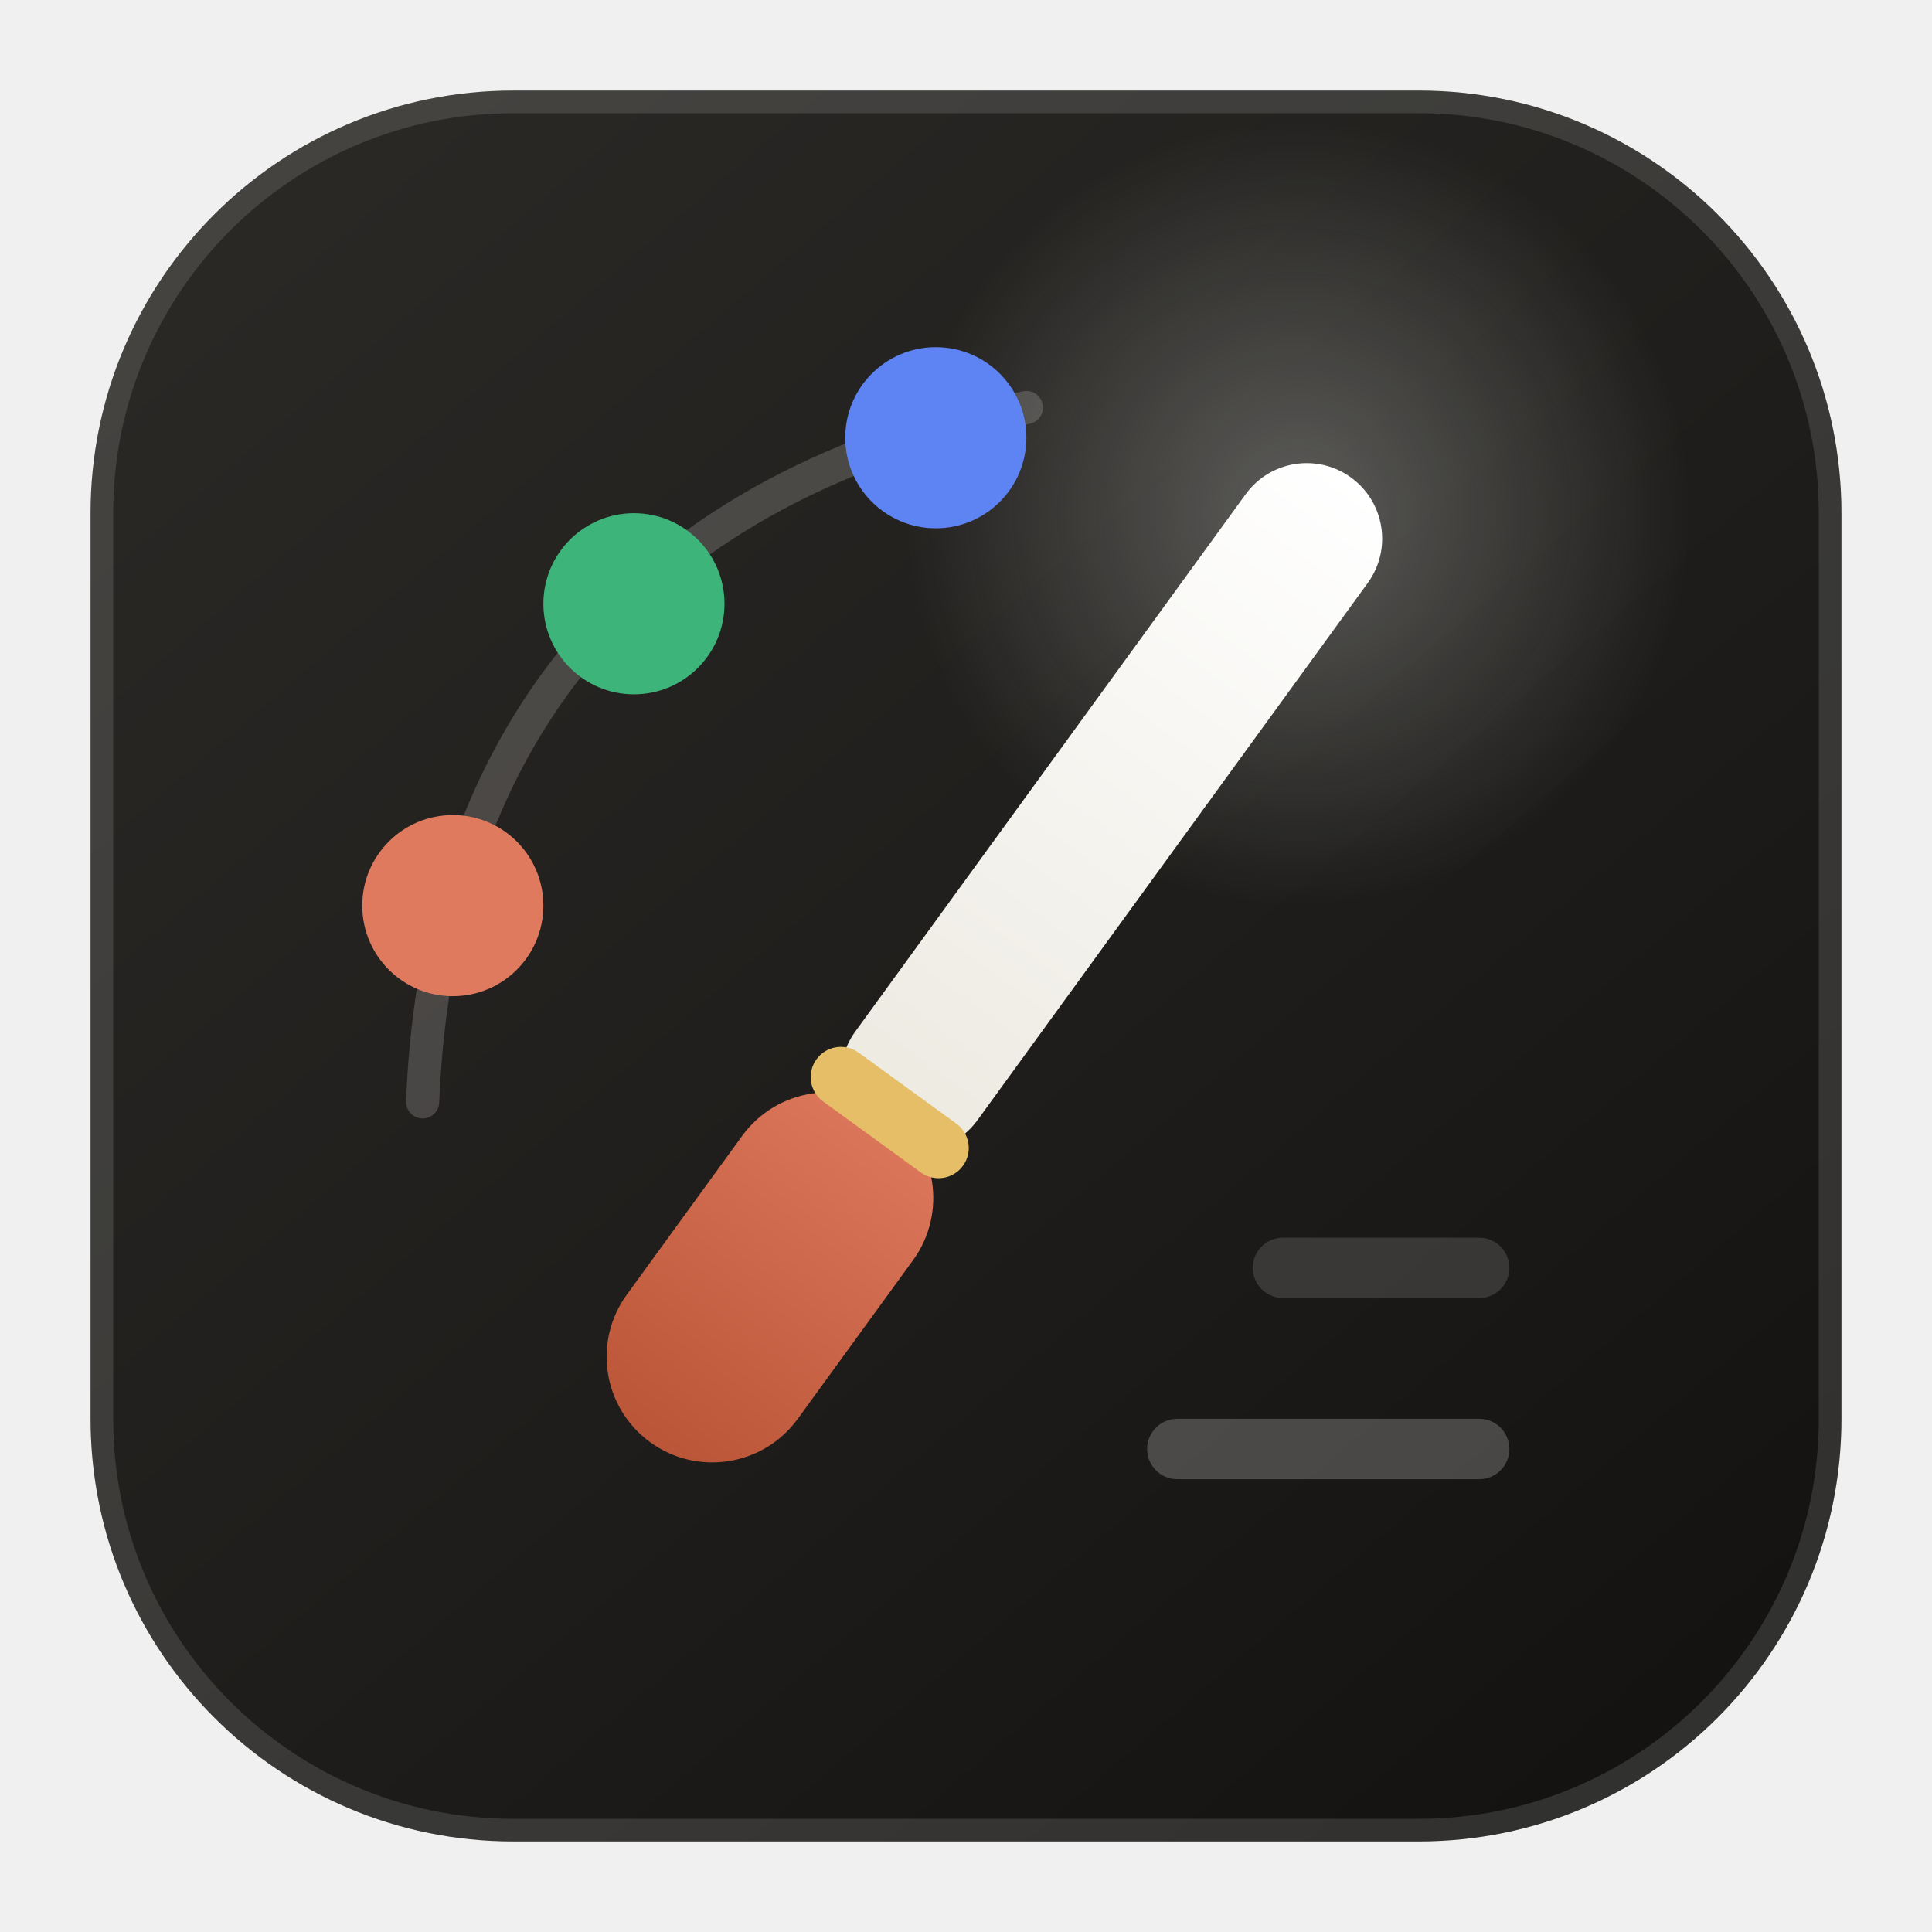
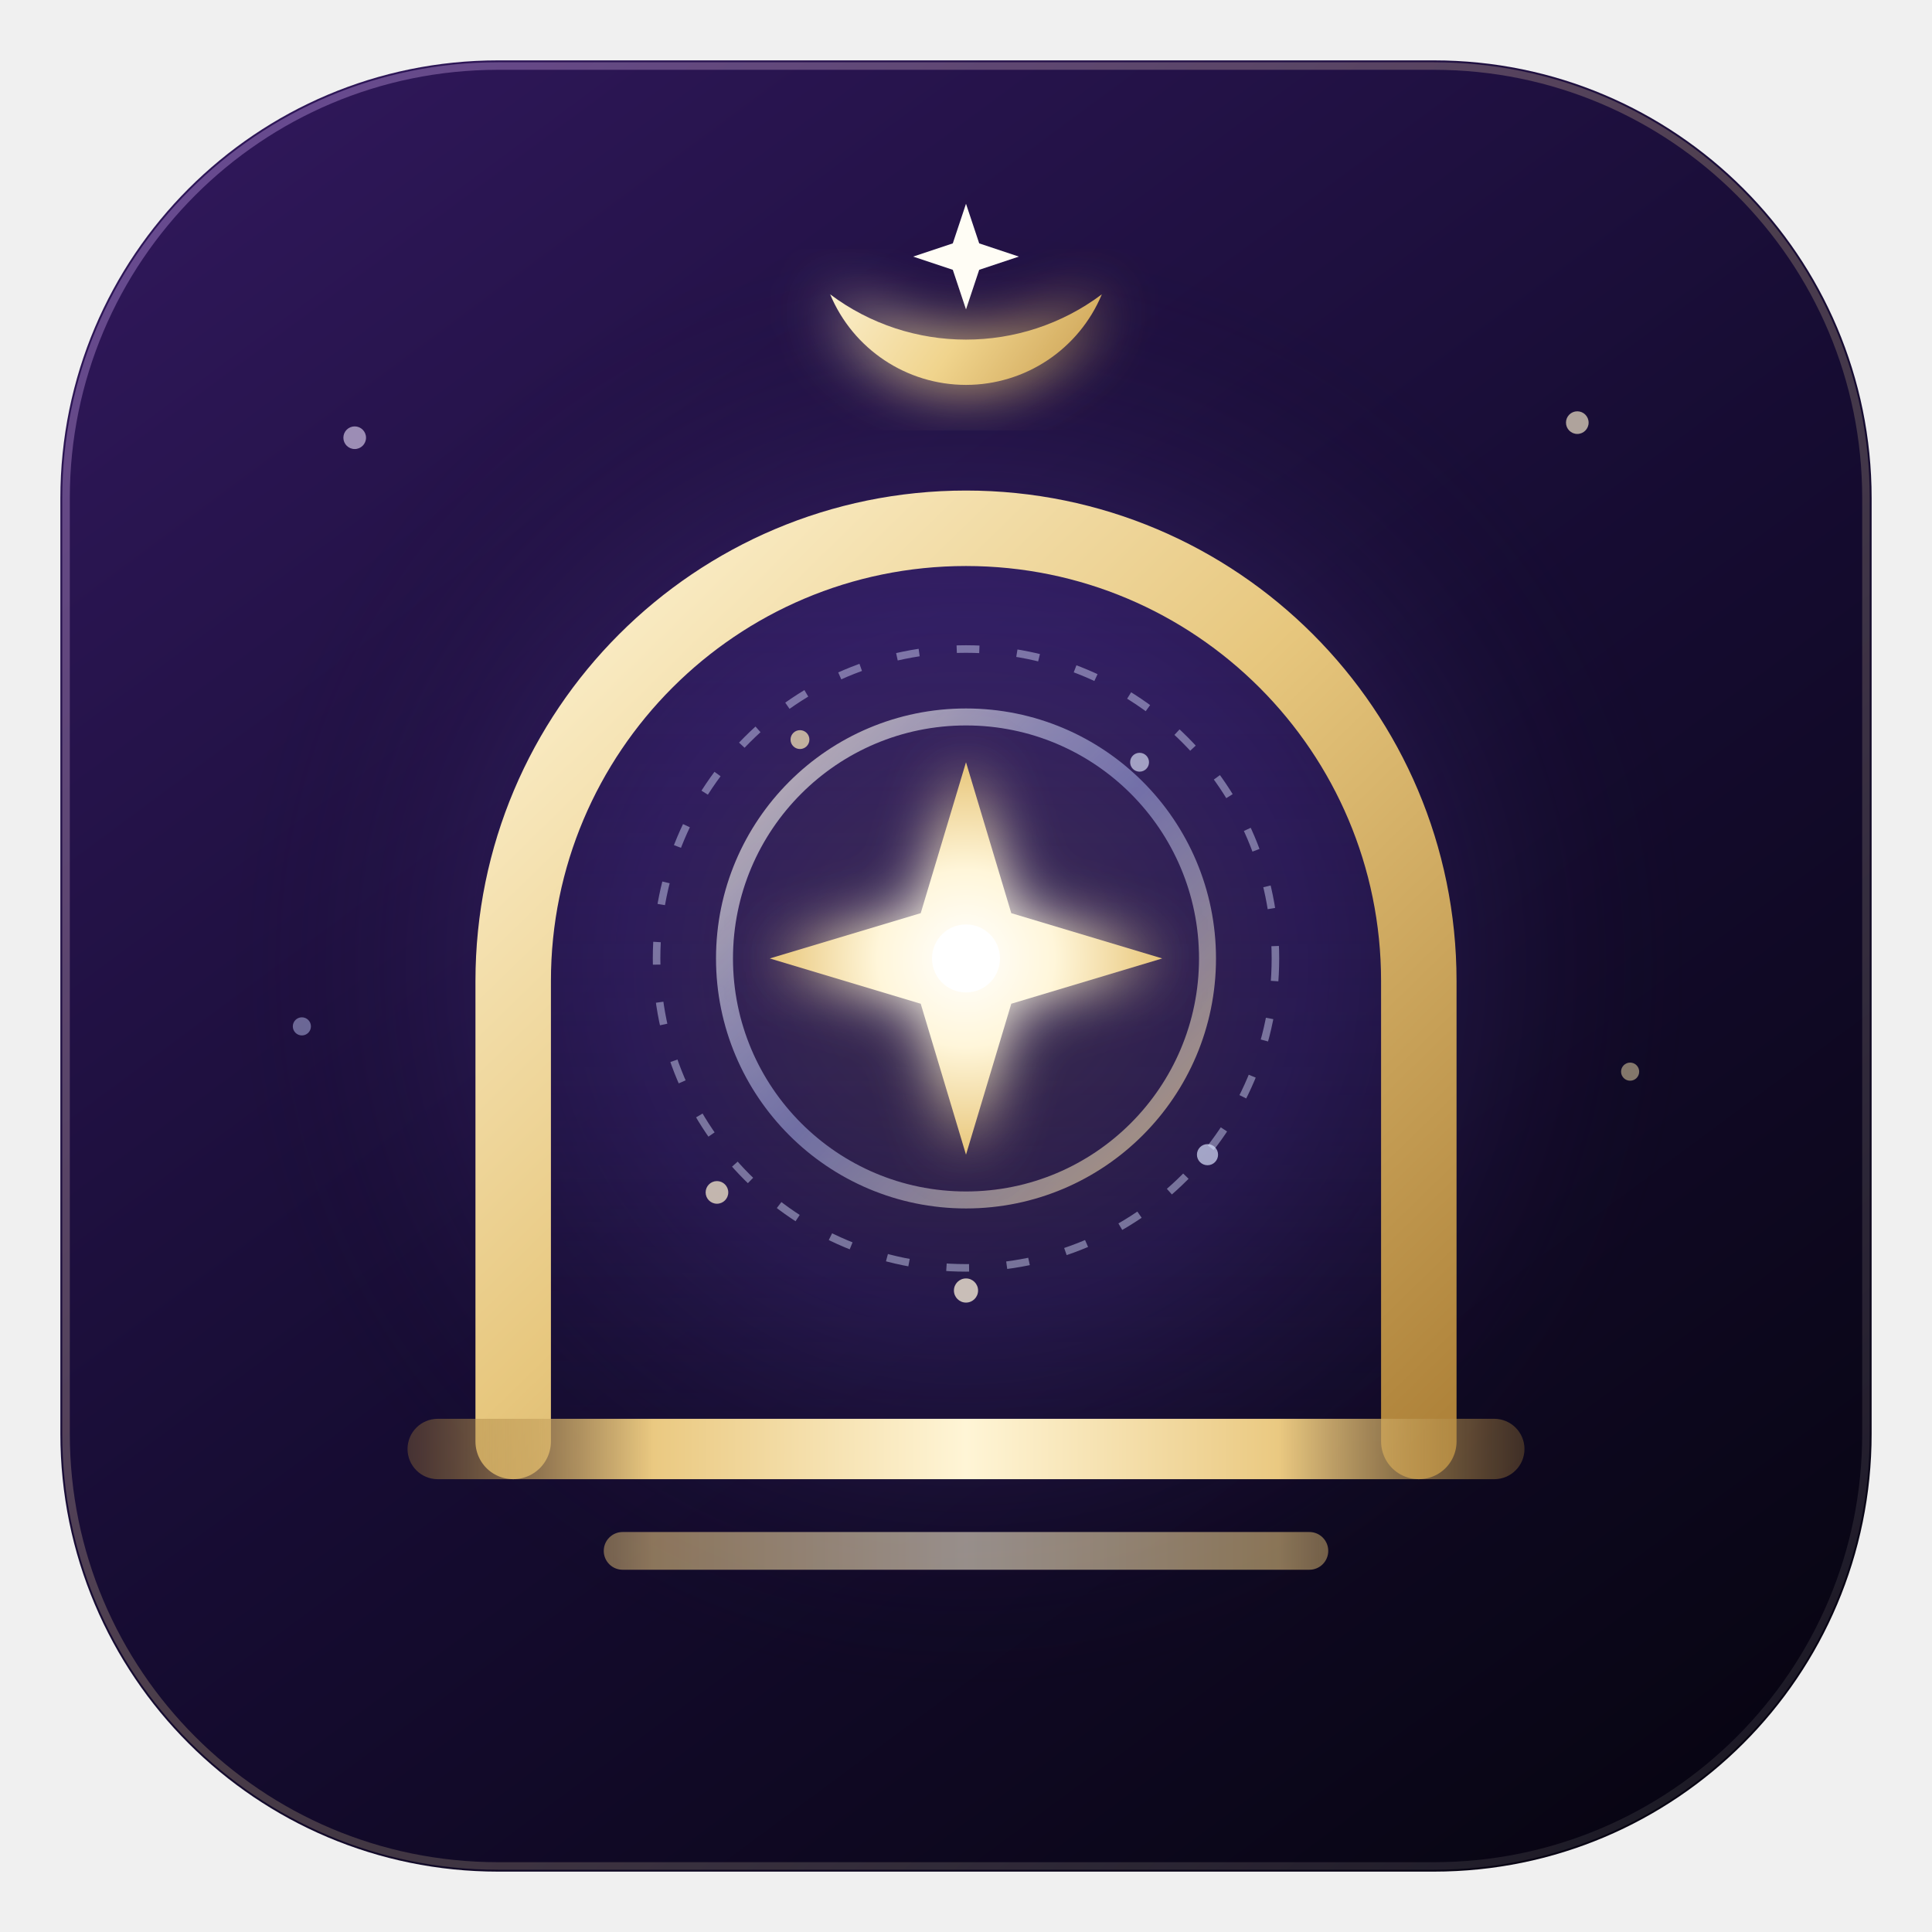
- <svg xmlns="http://www.w3.org/2000/svg" viewBox="0 0 128 128" fill="none">
+ <svg xmlns="http://www.w3.org/2000/svg" viewBox="0 0 512 512" width="512" height="512">
  <defs>
-     <linearGradient id="squircleBg" x1="16" y1="8" x2="112" y2="120" gradientUnits="userSpaceOnUse">
-       <stop offset="0%" stop-color="#2B2926" />
-       <stop offset="55%" stop-color="#1E1D1B" />
-       <stop offset="100%" stop-color="#131210" />
+     <clipPath id="clipC">
+       <rect x="16" y="16" width="480" height="480" rx="116" />
+     </clipPath>
+     <linearGradient id="bgC" x1="88" y1="24" x2="432" y2="488" gradientUnits="userSpaceOnUse">
+       <stop offset="0%" stop-color="#2E1758" />
+       <stop offset="52%" stop-color="#160C32" />
+       <stop offset="100%" stop-color="#080513" />
    </linearGradient>
-     <linearGradient id="shaftGrad" x1="0" y1="-40" x2="0" y2="14" gradientUnits="userSpaceOnUse">
+     <radialGradient id="portalGlowC" cx="256" cy="256" r="196" gradientUnits="userSpaceOnUse">
+       <stop offset="0%" stop-color="#F6DC97" stop-opacity="0.28" />
+       <stop offset="46%" stop-color="#7C56D9" stop-opacity="0.24" />
+       <stop offset="100%" stop-color="#080513" stop-opacity="0" />
+     </radialGradient>
+     <linearGradient id="portalFillC" x1="256" y1="138" x2="256" y2="382" gradientUnits="userSpaceOnUse">
+       <stop offset="0%" stop-color="#35206A" stop-opacity="0.62" />
+       <stop offset="65%" stop-color="#211448" stop-opacity="0.45" />
+       <stop offset="100%" stop-color="#120B2B" stop-opacity="0.25" />
+     </linearGradient>
+     <linearGradient id="rimC" x1="17.5" y1="17.5" x2="494.5" y2="494.5" gradientUnits="userSpaceOnUse">
+       <stop offset="0%" stop-color="#C69AFF" stop-opacity="0.38" />
+       <stop offset="50%" stop-color="#F3D896" stop-opacity="0.24" />
+       <stop offset="100%" stop-color="#FFFFFF" stop-opacity="0.06" />
+     </linearGradient>
+     <linearGradient id="archGoldC" x1="136" y1="136" x2="376" y2="382" gradientUnits="userSpaceOnUse">
+       <stop offset="0%" stop-color="#FFF6D8" />
+       <stop offset="48%" stop-color="#E7C77E" />
+       <stop offset="100%" stop-color="#AF833A" />
+     </linearGradient>
+     <linearGradient id="goldBarC" x1="108" y1="384" x2="404" y2="384" gradientUnits="userSpaceOnUse">
+       <stop offset="0%" stop-color="#9F7836" stop-opacity="0.35" />
+       <stop offset="22%" stop-color="#EAC981" />
+       <stop offset="50%" stop-color="#FFF5D6" />
+       <stop offset="78%" stop-color="#EAC981" />
+       <stop offset="100%" stop-color="#9F7836" stop-opacity="0.35" />
+     </linearGradient>
+     <linearGradient id="moonGoldC" x1="220" y1="54" x2="292" y2="104" gradientUnits="userSpaceOnUse">
+       <stop offset="0%" stop-color="#FFF9E6" />
+       <stop offset="55%" stop-color="#F0D48D" />
+       <stop offset="100%" stop-color="#C79B4C" />
+     </linearGradient>
+     <linearGradient id="ringGoldC" x1="190" y1="188" x2="322" y2="320" gradientUnits="userSpaceOnUse">
+       <stop offset="0%" stop-color="#FFF4D4" stop-opacity="0.92" />
+       <stop offset="50%" stop-color="#B9C6FF" stop-opacity="0.58" />
+       <stop offset="100%" stop-color="#E8C77C" stop-opacity="0.9" />
+     </linearGradient>
+     <radialGradient id="starFillC" cx="256" cy="254" r="52" gradientUnits="userSpaceOnUse">
      <stop offset="0%" stop-color="#FFFFFF" />
-       <stop offset="100%" stop-color="#ECE9E0" />
-     </linearGradient>
-     <linearGradient id="gripGrad" x1="0" y1="10" x2="0" y2="40" gradientUnits="userSpaceOnUse">
-       <stop offset="0%" stop-color="#E07A5F" />
-       <stop offset="100%" stop-color="#B95436" />
-     </linearGradient>
-     <radialGradient id="tipGlow" cx="0" cy="0" r="1" gradientUnits="userSpaceOnUse" gradientTransform="translate(86 34) scale(26)">
-       <stop offset="0%" stop-color="#FAF9F6" stop-opacity="0.28" />
-       <stop offset="100%" stop-color="#FAF9F6" stop-opacity="0" />
+       <stop offset="45%" stop-color="#FFF6DA" />
+       <stop offset="100%" stop-color="#E8C67A" />
    </radialGradient>
+     <filter id="glowC" x="-50%" y="-50%" width="200%" height="200%">
+       <feGaussianBlur stdDeviation="8" result="b" />
+       <feMerge>
+         <feMergeNode in="b" />
+         <feMergeNode in="SourceGraphic" />
+       </feMerge>
+     </filter>
  </defs>
-   <rect x="6" y="6" width="116" height="116" rx="28" fill="url(#squircleBg)" />
-   <rect x="6.75" y="6.75" width="114.5" height="114.5" rx="27.25" stroke="#FAF9F6" stroke-opacity="0.13" stroke-width="1.5" />
-   <circle cx="86" cy="34" r="26" fill="url(#tipGlow)" />
-   <path d="M 28 73 C 29 48, 43 32, 68 27" stroke="#FAF9F6" stroke-opacity="0.18" stroke-width="2.2" stroke-linecap="round" />
-   <circle cx="30" cy="60" r="6" fill="#E07A5F" />
-   <circle cx="42" cy="40" r="6" fill="#3DB479" />
-   <circle cx="62" cy="29" r="6" fill="#5E83F2" />
-   <path d="M 78 96 L 98 96" stroke="#FAF9F6" stroke-opacity="0.22" stroke-width="4" stroke-linecap="round" />
-   <path d="M 85 84 L 98 84" stroke="#FAF9F6" stroke-opacity="0.14" stroke-width="4" stroke-linecap="round" />
-   <g transform="translate(66 64) rotate(36)">
-     <rect x="-5" y="-40" width="10" height="54" rx="5" fill="url(#shaftGrad)" />
-     <rect x="-7" y="12" width="14" height="27" rx="7" fill="url(#gripGrad)" />
-     <rect x="-6" y="10" width="12" height="4" rx="2" fill="#E6BE68" />
+   <rect x="16" y="16" width="480" height="480" rx="116" fill="url(#bgC)" />
+   <g clip-path="url(#clipC)">
+     <rect x="16" y="16" width="480" height="480" fill="url(#portalGlowC)" />
+     <circle cx="94" cy="116" r="3" fill="#F0E6FF" opacity="0.58" />
+     <circle cx="418" cy="112" r="3" fill="#FFF3D2" opacity="0.65" />
+     <circle cx="80" cy="272" r="2.4" fill="#C9D0FF" opacity="0.45" />
+     <circle cx="432" cy="284" r="2.4" fill="#F6E3AF" opacity="0.5" />
+     <g filter="url(#glowC)">
+       <path d="M 220 78 A 39 39 0 0 0 292 78 A 60 60 0 0 1 220 78 Z" fill="url(#moonGoldC)" />
+     </g>
+     <path d="M 256 54 L 259.5 64.5 L 270 68 L 259.5 71.5 L 256 82 L 252.5 71.5 L 242 68 L 252.5 64.5 Z" fill="#FFFDF5" />
+     <path d="M 136 382 L 136 260 A 120 120 0 0 1 376 260 L 376 382 Z" fill="url(#portalFillC)" />
+     <path d="M 136 382 L 136 260 A 120 120 0 0 1 376 260 L 376 382" fill="none" stroke="url(#archGoldC)" stroke-width="20" stroke-linecap="round" stroke-linejoin="round" />
+     <rect x="108" y="376" width="296" height="16" rx="8" fill="url(#goldBarC)" />
+     <rect x="160" y="406" width="192" height="10" rx="5" fill="url(#goldBarC)" opacity="0.56" />
+     <circle cx="256" cy="254" r="82" fill="none" stroke="#DCE4FF" stroke-width="2" stroke-dasharray="6 10" opacity="0.44" />
+     <circle cx="256" cy="254" r="64" fill="none" stroke="url(#ringGoldC)" stroke-width="4.5" opacity="0.82" />
+     <circle cx="190" cy="316" r="3" fill="#FFF3D2" opacity="0.72" />
+     <circle cx="320" cy="306" r="2.8" fill="#DCE4FF" opacity="0.68" />
+     <circle cx="212" cy="196" r="2.5" fill="#F8E7B9" opacity="0.72" />
+     <circle cx="302" cy="202" r="2.5" fill="#E3E9FF" opacity="0.64" />
+     <circle cx="256" cy="342" r="3.2" fill="#FFF6DC" opacity="0.75" />
+     <g filter="url(#glowC)">
+       <path d="M 256 202 L 268 242 L 308 254 L 268 266 L 256 306 L 244 266 L 204 254 L 244 242 Z" fill="url(#starFillC)" />
+     </g>
+     <circle cx="256" cy="254" r="9" fill="#FFFFFF" />
  </g>
+   <rect x="17.5" y="17.5" width="477" height="477" rx="114.5" fill="none" stroke="url(#rimC)" stroke-width="2" />
</svg>
